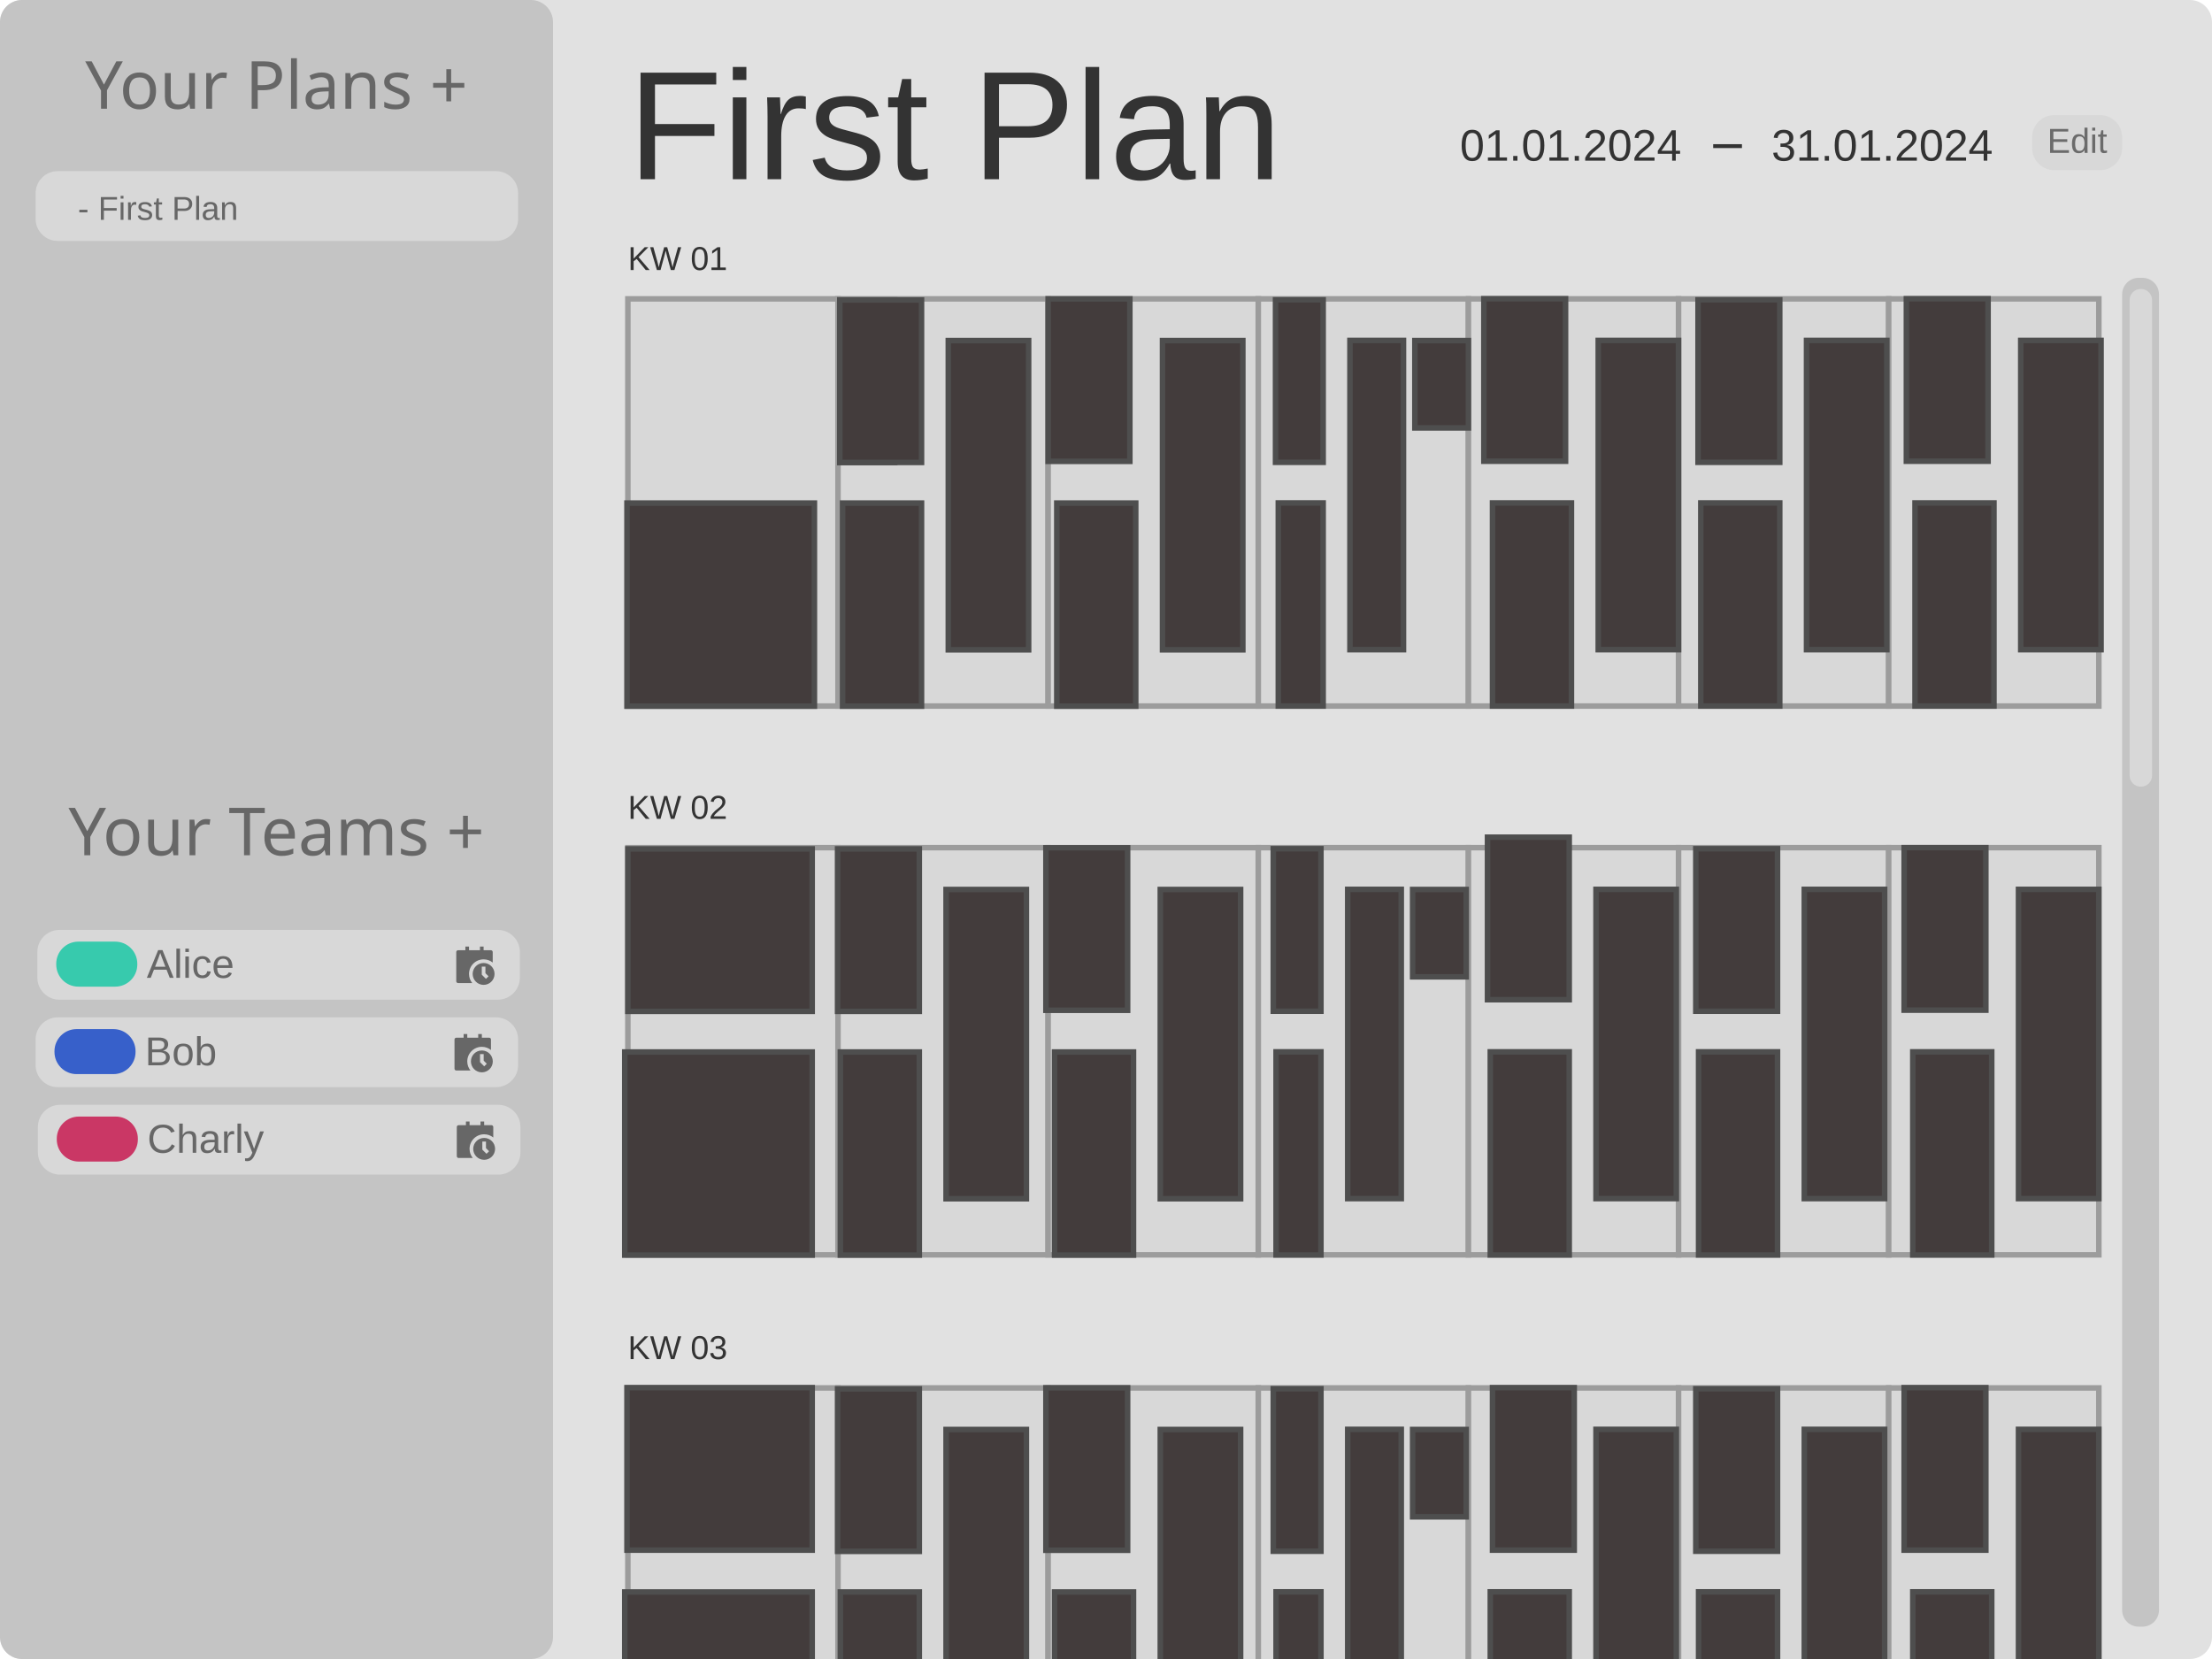
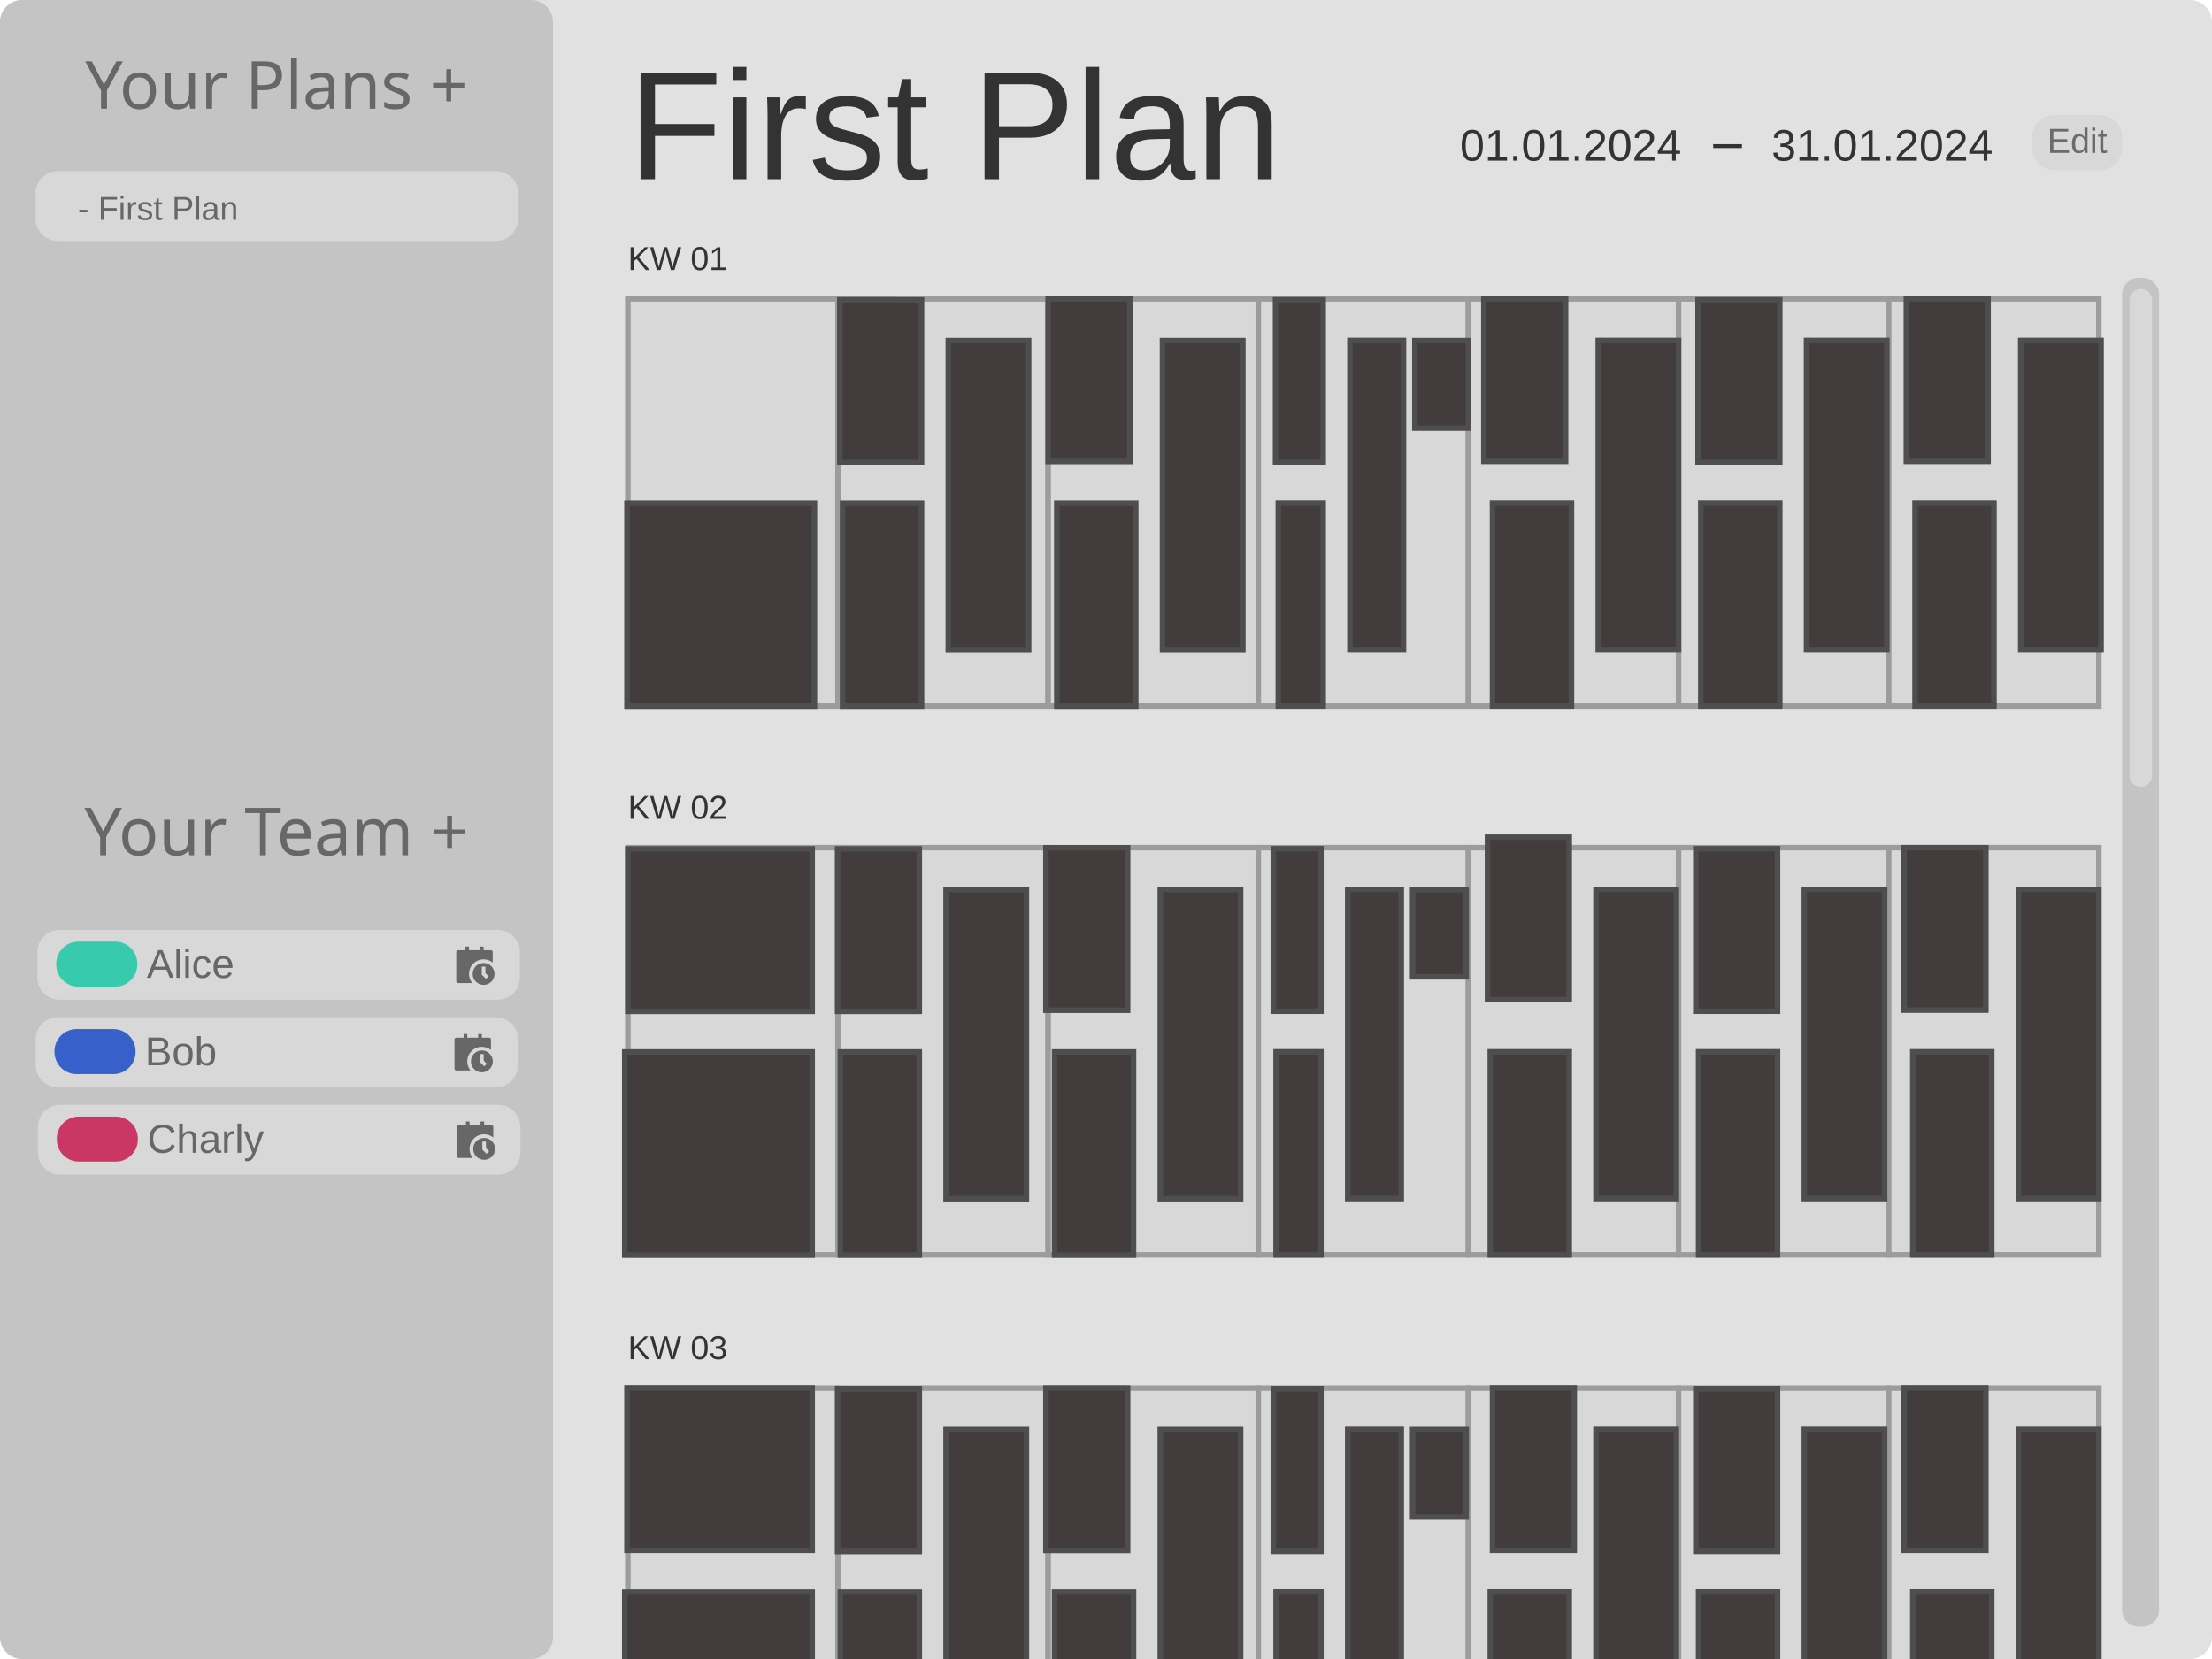
<svg xmlns="http://www.w3.org/2000/svg" xmlns:ns1="https://boxy-svg.com" style="width: 100%; height: 500px" viewBox="0 0 400 300" fill="none">
  <rect width="400px" height="300px" rx="4px" fill="#e1e1e1ff" y="0px" x="0px" />
  <rect x="0" y="0" width="100" height="300" rx="4" fill="#c4c4c4ff" />
  <g>
    <rect x="6.438" y="30.946" width="87.255" height="12.622" style="fill: rgb(216, 216, 216); stroke-linecap: round;" rx="4" ry="4" />
    <text style="fill: rgb(103, 103, 103); font-family: Arial, sans-serif; font-size: 6px; white-space: pre;" x="14.076" y="39.754">- First Plan</text>
  </g>
  <text x="50" y="15" fill="#676767ff" font-family="system-ui, sans-serif" font-size="12" text-anchor="middle" dominant-baseline="central" style="white-space: pre;">Your Plans +</text>
-   <text x="50" y="150" fill="#676767ff" font-family="system-ui, sans-serif" font-size="12" text-anchor="middle" dominant-baseline="central" style="white-space: pre;">Your Teams +</text>
+   <text x="50" y="150" fill="#676767ff" font-family="system-ui, sans-serif" font-size="12" text-anchor="middle" dominant-baseline="central" style="white-space: pre;">Your Team +</text>
  <text style="white-space: pre; fill: rgb(51, 51, 51); font-family: Arial, sans-serif; font-size: 28px;" x="113.536" y="32.402">First Plan</text>
  <text style="white-space: pre; fill: rgb(51, 51, 51); font-family: Arial, sans-serif; font-size: 28px;" x="291.409" y="28.673" transform="matrix(0.761812, 0, 0, 0.321326, 86.84526, 19.60057)">-</text>
  <text style="fill: rgb(51, 51, 51); font-family: Arial, sans-serif; font-size: 8px; white-space: pre;" x="264.002" y="29.058">01.01.2024</text>
  <text style="fill: rgb(51, 51, 51); font-family: Arial, sans-serif; font-size: 8px; white-space: pre;" x="320.339" y="29.058">31.01.2024</text>
  <rect x="367.472" y="20.81" width="16.279" height="9.964" style="stroke-linecap: round; fill: rgb(216, 216, 216);" rx="4" ry="4" />
  <text style="fill: rgb(107, 107, 107); font-family: Arial, sans-serif; font-size: 6.3px; white-space: pre;" x="370.206" y="27.644">Edit</text>
  <rect x="113.536" y="54.044" width="38" height="73.632" style="fill: rgb(216, 216, 216); stroke: rgb(156, 156, 156);" />
  <rect x="151.536" y="54.044" width="38" height="73.632" style="fill: rgb(216, 216, 216); stroke: rgb(156, 156, 156);" />
  <rect x="189.536" y="54.044" width="38" height="73.632" style="fill: rgb(216, 216, 216); stroke: rgb(156, 156, 156);" />
  <rect x="227.536" y="54.044" width="38" height="73.632" style="fill: rgb(216, 216, 216); stroke: rgb(156, 156, 156);" />
  <rect x="265.536" y="54.044" width="38" height="73.632" style="fill: rgb(216, 216, 216); stroke: rgb(156, 156, 156);" />
  <rect x="303.536" y="54.044" width="38" height="73.632" style="fill: rgb(216, 216, 216); stroke: rgb(156, 156, 156);" />
  <rect x="341.536" y="54.044" width="38" height="73.632" style="fill: rgb(216, 216, 216); stroke: rgb(156, 156, 156);" />
  <text style="fill: rgb(51, 51, 51); font-family: Arial, sans-serif; font-size: 6px; white-space: pre;" x="113.536" y="48.831">KW 01</text>
  <rect x="113.536" y="153.283" width="38" height="73.632" style="fill: rgb(216, 216, 216); stroke: rgb(156, 156, 156);" />
  <rect x="151.536" y="153.283" width="38" height="73.632" style="fill: rgb(216, 216, 216); stroke: rgb(156, 156, 156);" />
  <rect x="189.536" y="153.283" width="38" height="73.632" style="fill: rgb(216, 216, 216); stroke: rgb(156, 156, 156);" />
  <rect x="227.536" y="153.283" width="38" height="73.632" style="fill: rgb(216, 216, 216); stroke: rgb(156, 156, 156);" />
  <rect x="265.536" y="153.283" width="38" height="73.632" style="fill: rgb(216, 216, 216); stroke: rgb(156, 156, 156);" />
  <rect x="303.536" y="153.283" width="38" height="73.632" style="fill: rgb(216, 216, 216); stroke: rgb(156, 156, 156);" />
  <rect x="341.536" y="153.283" width="38" height="73.632" style="fill: rgb(216, 216, 216); stroke: rgb(156, 156, 156);" />
  <text style="fill: rgb(51, 51, 51); font-family: Arial, sans-serif; font-size: 6px; white-space: pre;" x="113.536" y="148.07">KW 02</text>
  <rect x="113.536" y="250.98" width="38" height="73.632" style="fill: rgb(216, 216, 216); stroke: rgb(156, 156, 156);" />
  <rect x="151.536" y="250.98" width="38" height="73.632" style="fill: rgb(216, 216, 216); stroke: rgb(156, 156, 156);" />
  <rect x="189.536" y="250.98" width="38" height="73.632" style="fill: rgb(216, 216, 216); stroke: rgb(156, 156, 156);" />
  <rect x="227.536" y="250.98" width="38" height="73.632" style="fill: rgb(216, 216, 216); stroke: rgb(156, 156, 156);" />
  <rect x="265.536" y="250.98" width="38" height="73.632" style="fill: rgb(216, 216, 216); stroke: rgb(156, 156, 156);" />
  <rect x="303.536" y="250.98" width="38" height="73.632" style="fill: rgb(216, 216, 216); stroke: rgb(156, 156, 156);" />
  <rect x="341.536" y="250.98" width="38" height="73.632" style="fill: rgb(216, 216, 216); stroke: rgb(156, 156, 156);" />
  <text style="fill: rgb(51, 51, 51); font-family: Arial, sans-serif; font-size: 6px; white-space: pre;" x="113.536" y="245.767">KW 03</text>
  <rect x="383.751" y="50.237" width="6.663" height="243.917" style="fill: rgb(196, 196, 196); stroke-linecap: round;" rx="3" ry="3" />
  <rect x="385.104" y="52.254" width="4.057" height="90" style="stroke-linecap: round; fill: rgb(216, 216, 216);" rx="2" ry="2" />
  <defs>
    <ns1:grid x="113.378" y="54.24" width="4.842" height="15.817" />
  </defs>
  <rect x="113.378" y="90.97" width="33.894" height="36.73" style="stroke: rgb(78, 78, 78); fill: rgb(67, 60, 60);" />
  <rect x="151.863" y="54.24" width="9.935" height="29.384" style="stroke: rgb(78, 78, 78); stroke-width: 1; fill: rgb(67, 60, 60);" />
  <rect x="151.863" y="54.24" width="14.777" height="29.384" style="stroke: rgb(78, 78, 78); stroke-width: 1; fill: rgb(67, 60, 60);" />
  <rect x="171.482" y="61.586" width="14.526" height="55.922" style="stroke: rgb(78, 78, 78); stroke-width: 1; fill: rgb(67, 60, 60);" />
  <rect x="152.365" y="90.97" width="14.275" height="36.73" style="stroke: rgb(78, 78, 78); fill: rgb(67, 60, 60); stroke-width: 1;" />
  <rect x="189.536" y="54.044" width="14.777" height="29.384" style="stroke: rgb(78, 78, 78); stroke-width: 1; fill: rgb(67, 60, 60);" />
  <rect x="210.218" y="61.586" width="14.526" height="55.922" style="stroke: rgb(78, 78, 78); stroke-width: 1; fill: rgb(67, 60, 60);" />
  <rect x="191.101" y="90.97" width="14.275" height="36.73" style="stroke: rgb(78, 78, 78); fill: rgb(67, 60, 60); stroke-width: 1;" />
  <rect x="230.655" y="54.216" width="8.615" height="29.384" style="stroke: rgb(78, 78, 78); stroke-width: 1; fill: rgb(67, 60, 60);" />
  <rect x="244.112" y="61.562" width="9.684" height="55.922" style="stroke: rgb(78, 78, 78); stroke-width: 1; fill: rgb(67, 60, 60);" />
  <rect x="231.157" y="90.946" width="8.113" height="36.73" style="stroke: rgb(78, 78, 78); fill: rgb(67, 60, 60); stroke-width: 1;" />
  <rect x="268.328" y="54.02" width="14.777" height="29.384" style="stroke: rgb(78, 78, 78); stroke-width: 1; fill: rgb(67, 60, 60);" />
  <rect x="289.01" y="61.562" width="14.526" height="55.922" style="stroke: rgb(78, 78, 78); stroke-width: 1; fill: rgb(67, 60, 60);" />
  <rect x="269.893" y="90.946" width="14.275" height="36.73" style="stroke: rgb(78, 78, 78); fill: rgb(67, 60, 60); stroke-width: 1;" />
  <rect x="307.058" y="54.216" width="14.777" height="29.384" style="stroke: rgb(78, 78, 78); stroke-width: 1; fill: rgb(67, 60, 60);" />
  <rect x="326.677" y="61.562" width="14.526" height="55.922" style="stroke: rgb(78, 78, 78); stroke-width: 1; fill: rgb(67, 60, 60);" />
  <rect x="307.56" y="90.946" width="14.275" height="36.73" style="stroke: rgb(78, 78, 78); fill: rgb(67, 60, 60); stroke-width: 1;" />
  <rect x="344.731" y="54.02" width="14.777" height="29.384" style="stroke: rgb(78, 78, 78); stroke-width: 1; fill: rgb(67, 60, 60);" />
  <rect x="365.413" y="61.562" width="14.526" height="55.922" style="stroke: rgb(78, 78, 78); stroke-width: 1; fill: rgb(67, 60, 60);" />
  <rect x="346.296" y="90.946" width="14.275" height="36.73" style="stroke: rgb(78, 78, 78); fill: rgb(67, 60, 60); stroke-width: 1;" />
  <rect x="255.852" y="61.586" width="9.684" height="15.793" style="stroke: rgb(78, 78, 78); stroke-width: 1; fill: rgb(67, 60, 60);" />
  <rect x="112.975" y="190.233" width="33.894" height="36.73" style="stroke: rgb(78, 78, 78); fill: rgb(67, 60, 60); stroke-width: 1;" />
  <rect x="151.46" y="153.503" width="14.777" height="29.384" style="stroke: rgb(78, 78, 78); stroke-width: 1; fill: rgb(67, 60, 60);" />
  <rect x="171.079" y="160.849" width="14.526" height="55.922" style="stroke: rgb(78, 78, 78); stroke-width: 1; fill: rgb(67, 60, 60);" />
  <rect x="151.962" y="190.233" width="14.275" height="36.73" style="stroke: rgb(78, 78, 78); fill: rgb(67, 60, 60); stroke-width: 1;" />
  <rect x="189.133" y="153.307" width="14.777" height="29.384" style="stroke: rgb(78, 78, 78); stroke-width: 1; fill: rgb(67, 60, 60);" />
  <rect x="209.815" y="160.849" width="14.526" height="55.922" style="stroke: rgb(78, 78, 78); stroke-width: 1; fill: rgb(67, 60, 60);" />
  <rect x="190.698" y="190.233" width="14.275" height="36.73" style="stroke: rgb(78, 78, 78); fill: rgb(67, 60, 60); stroke-width: 1;" />
  <rect x="230.252" y="153.479" width="8.615" height="29.384" style="stroke: rgb(78, 78, 78); stroke-width: 1; fill: rgb(67, 60, 60);" />
  <rect x="243.709" y="160.825" width="9.684" height="55.922" style="stroke: rgb(78, 78, 78); stroke-width: 1; fill: rgb(67, 60, 60);" />
  <rect x="230.754" y="190.209" width="8.113" height="36.73" style="stroke: rgb(78, 78, 78); fill: rgb(67, 60, 60); stroke-width: 1;" />
  <rect x="288.607" y="160.825" width="14.526" height="55.922" style="stroke: rgb(78, 78, 78); stroke-width: 1; fill: rgb(67, 60, 60);" />
  <rect x="269.49" y="190.209" width="14.275" height="36.73" style="stroke: rgb(78, 78, 78); fill: rgb(67, 60, 60); stroke-width: 1;" />
  <rect x="306.655" y="153.479" width="14.777" height="29.384" style="stroke: rgb(78, 78, 78); stroke-width: 1; fill: rgb(67, 60, 60);" />
  <rect x="326.274" y="160.825" width="14.526" height="55.922" style="stroke: rgb(78, 78, 78); stroke-width: 1; fill: rgb(67, 60, 60);" />
  <rect x="307.157" y="190.209" width="14.275" height="36.73" style="stroke: rgb(78, 78, 78); fill: rgb(67, 60, 60); stroke-width: 1;" />
  <rect x="344.328" y="153.283" width="14.777" height="29.384" style="stroke: rgb(78, 78, 78); stroke-width: 1; fill: rgb(67, 60, 60);" />
  <rect x="365.01" y="160.825" width="14.526" height="55.922" style="stroke: rgb(78, 78, 78); stroke-width: 1; fill: rgb(67, 60, 60);" />
  <rect x="345.893" y="190.209" width="14.275" height="36.73" style="stroke: rgb(78, 78, 78); fill: rgb(67, 60, 60); stroke-width: 1;" />
  <rect x="255.449" y="160.849" width="9.684" height="15.793" style="stroke: rgb(78, 78, 78); stroke-width: 1; fill: rgb(67, 60, 60);" />
  <rect x="112.975" y="287.882" width="33.894" height="36.73" style="stroke: rgb(78, 78, 78); fill: rgb(67, 60, 60); stroke-width: 1;" />
  <rect x="151.46" y="251.152" width="14.777" height="29.384" style="stroke: rgb(78, 78, 78); stroke-width: 1; fill: rgb(67, 60, 60);" />
  <rect x="171.079" y="258.498" width="14.526" height="55.922" style="stroke: rgb(78, 78, 78); stroke-width: 1; fill: rgb(67, 60, 60);" />
  <rect x="151.962" y="287.882" width="14.275" height="36.73" style="stroke: rgb(78, 78, 78); fill: rgb(67, 60, 60); stroke-width: 1;" />
  <rect x="189.133" y="250.956" width="14.777" height="29.384" style="stroke: rgb(78, 78, 78); stroke-width: 1; fill: rgb(67, 60, 60);" />
  <rect x="209.815" y="258.498" width="14.526" height="55.922" style="stroke: rgb(78, 78, 78); stroke-width: 1; fill: rgb(67, 60, 60);" />
  <rect x="190.698" y="287.882" width="14.275" height="36.73" style="stroke: rgb(78, 78, 78); fill: rgb(67, 60, 60); stroke-width: 1;" />
  <rect x="230.252" y="251.128" width="8.615" height="29.384" style="stroke: rgb(78, 78, 78); stroke-width: 1; fill: rgb(67, 60, 60);" />
  <rect x="243.709" y="258.474" width="9.684" height="55.922" style="stroke: rgb(78, 78, 78); stroke-width: 1; fill: rgb(67, 60, 60);" />
  <rect x="230.754" y="287.858" width="8.113" height="36.73" style="stroke: rgb(78, 78, 78); fill: rgb(67, 60, 60); stroke-width: 1;" />
  <rect x="288.607" y="258.474" width="14.526" height="55.922" style="stroke: rgb(78, 78, 78); stroke-width: 1; fill: rgb(67, 60, 60);" />
  <rect x="269.49" y="287.858" width="14.275" height="36.73" style="stroke: rgb(78, 78, 78); fill: rgb(67, 60, 60); stroke-width: 1;" />
  <rect x="306.655" y="251.128" width="14.777" height="29.384" style="stroke: rgb(78, 78, 78); stroke-width: 1; fill: rgb(67, 60, 60);" />
  <rect x="326.274" y="258.474" width="14.526" height="55.922" style="stroke: rgb(78, 78, 78); stroke-width: 1; fill: rgb(67, 60, 60);" />
  <rect x="307.157" y="287.858" width="14.275" height="36.73" style="stroke: rgb(78, 78, 78); fill: rgb(67, 60, 60); stroke-width: 1;" />
  <rect x="344.328" y="250.932" width="14.777" height="29.384" style="stroke: rgb(78, 78, 78); stroke-width: 1; fill: rgb(67, 60, 60);" />
  <rect x="365.01" y="258.474" width="14.526" height="55.922" style="stroke: rgb(78, 78, 78); stroke-width: 1; fill: rgb(67, 60, 60);" />
  <rect x="345.893" y="287.858" width="14.275" height="36.73" style="stroke: rgb(78, 78, 78); fill: rgb(67, 60, 60); stroke-width: 1;" />
  <rect x="255.449" y="258.498" width="9.684" height="15.793" style="stroke: rgb(78, 78, 78); stroke-width: 1; fill: rgb(67, 60, 60);" />
  <rect x="268.988" y="151.392" width="14.777" height="29.384" style="stroke: rgb(78, 78, 78); stroke-width: 1; fill: rgb(67, 60, 60);" />
  <rect x="269.893" y="250.932" width="14.777" height="29.384" style="stroke: rgb(78, 78, 78); stroke-width: 1; fill: rgb(67, 60, 60);" />
  <rect x="113.378" y="250.932" width="33.491" height="29.384" style="stroke: rgb(78, 78, 78); stroke-width: 1; fill: rgb(67, 60, 60);" />
  <rect x="113.536" y="153.503" width="33.333" height="29.384" style="stroke: rgb(78, 78, 78); stroke-width: 1; fill: rgb(67, 60, 60);" />
  <rect y="300" width="400" height="36.672" style="fill: rgb(255, 255, 255);" />
  <g transform="matrix(1, 0, 0, 1, 0.317011, 3.195006)">
    <g transform="matrix(1, 0, 0, 1, 0, 134.013)">
      <rect x="6.438" y="30.946" width="87.255" height="12.622" style="fill: rgb(216, 216, 216); stroke-linecap: round;" rx="4" ry="4" />
      <text style="fill: rgb(103, 103, 103); font-family: Arial, sans-serif; font-size: 7.3px; white-space: pre;" x="26.222" y="39.613">Alice</text>
      <rect x="9.851" y="33.068" width="14.661" height="8.141" style="fill: rgb(55, 202, 173); transform-box: fill-box; transform-origin: 50% 50%;" rx="4" ry="4" />
    </g>
    <g transform="matrix(0.329716, 0, 0, 0.329716, 81.52873, 167.6475)" style="">
      <path d="M7 1V3H3C2.448 3 2 3.448 2 4V20C2 20.552 2.448 21 3 21H10.755C9.657 19.63 9 17.892 9 16C9 11.582 12.582 8 17 8C18.892 8 20.63 8.657 22 9.755V4C22 3.448 21.552 3 21 3H17V1H15V3H9V1H7ZM23 16C23 19.314 20.314 22 17 22C13.686 22 11 19.314 11 16C11 12.686 13.686 10 17 10C20.314 10 23 12.686 23 16ZM16 12V16.414L18.293 18.707L19.707 17.293L18 15.586V12H16Z" style="fill: rgb(103, 103, 103);" />
    </g>
  </g>
  <g transform="matrix(1, 0, 0, 1, 0, 19.01201)">
    <g transform="matrix(1, 0, 0, 1, 0, 134.013)">
      <rect x="6.438" y="30.946" width="87.255" height="12.622" style="fill: rgb(216, 216, 216); stroke-linecap: round;" rx="4" ry="4" />
      <text style="fill: rgb(103, 103, 103); font-family: Arial, sans-serif; font-size: 7.3px; white-space: pre;" x="26.222" y="39.613">Bob</text>
      <rect x="9.851" y="33.068" width="14.661" height="8.141" style="transform-box: fill-box; transform-origin: 50% 50%; fill: rgb(55, 96, 202);" rx="4" ry="4" />
    </g>
    <g transform="matrix(0.329716, 0, 0, 0.329716, 81.52873, 167.6475)" style="">
      <path d="M7 1V3H3C2.448 3 2 3.448 2 4V20C2 20.552 2.448 21 3 21H10.755C9.657 19.63 9 17.892 9 16C9 11.582 12.582 8 17 8C18.892 8 20.63 8.657 22 9.755V4C22 3.448 21.552 3 21 3H17V1H15V3H9V1H7ZM23 16C23 19.314 20.314 22 17 22C13.686 22 11 19.314 11 16C11 12.686 13.686 10 17 10C20.314 10 23 12.686 23 16ZM16 12V16.414L18.293 18.707L19.707 17.293L18 15.586V12H16Z" style="fill: rgb(103, 103, 103);" />
    </g>
  </g>
  <g transform="matrix(1, 0, 0, 1, 0.416, 34.82901)">
    <g transform="matrix(1, 0, 0, 1, 0, 134.013)">
      <rect x="6.438" y="30.946" width="87.255" height="12.622" style="fill: rgb(216, 216, 216); stroke-linecap: round;" rx="4" ry="4" />
      <text style="fill: rgb(103, 103, 103); font-family: Arial, sans-serif; font-size: 7.3px; white-space: pre;" x="26.222" y="39.613">Charly</text>
      <rect x="9.851" y="33.068" width="14.661" height="8.141" style="transform-box: fill-box; transform-origin: 50% 50%; fill: rgb(202, 55, 101);" rx="4" ry="4" />
    </g>
    <g transform="matrix(0.329716, 0, 0, 0.329716, 81.52873, 167.6475)" style="">
      <path d="M7 1V3H3C2.448 3 2 3.448 2 4V20C2 20.552 2.448 21 3 21H10.755C9.657 19.63 9 17.892 9 16C9 11.582 12.582 8 17 8C18.892 8 20.63 8.657 22 9.755V4C22 3.448 21.552 3 21 3H17V1H15V3H9V1H7ZM23 16C23 19.314 20.314 22 17 22C13.686 22 11 19.314 11 16C11 12.686 13.686 10 17 10C20.314 10 23 12.686 23 16ZM16 12V16.414L18.293 18.707L19.707 17.293L18 15.586V12H16Z" style="fill: rgb(103, 103, 103);" />
    </g>
  </g>
</svg>
